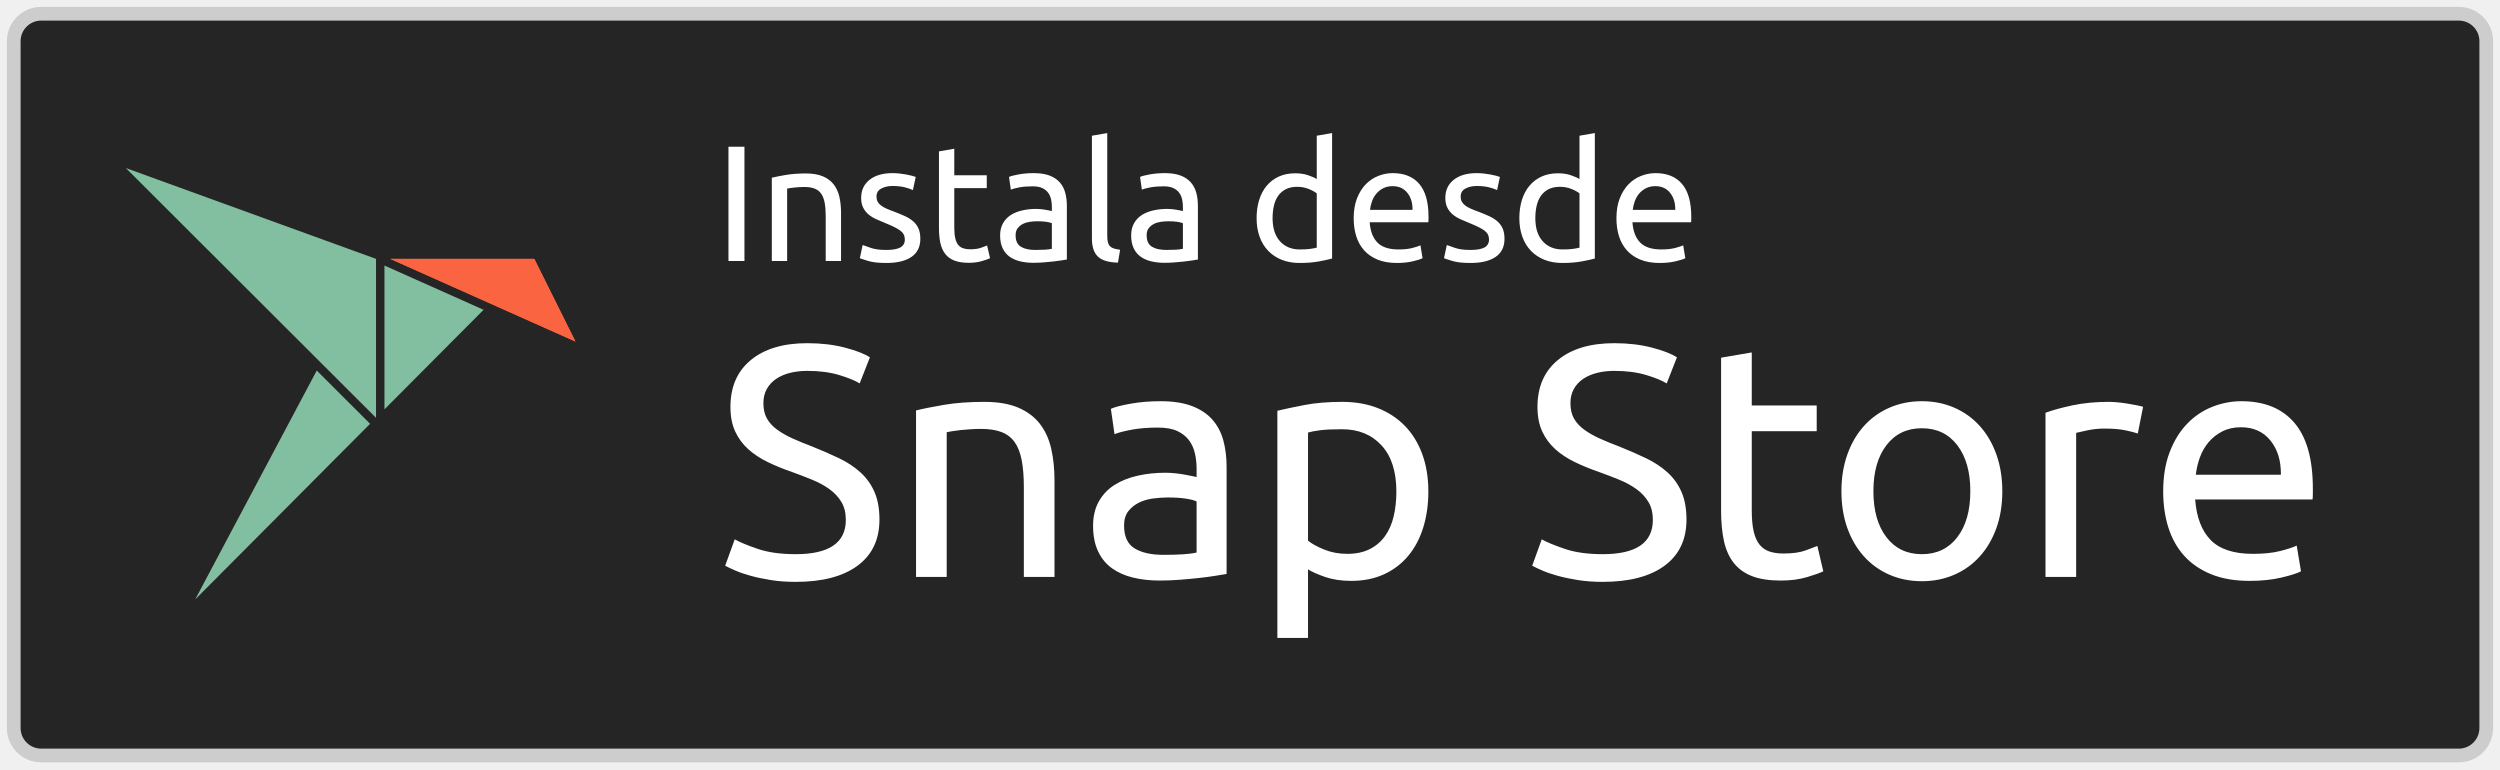
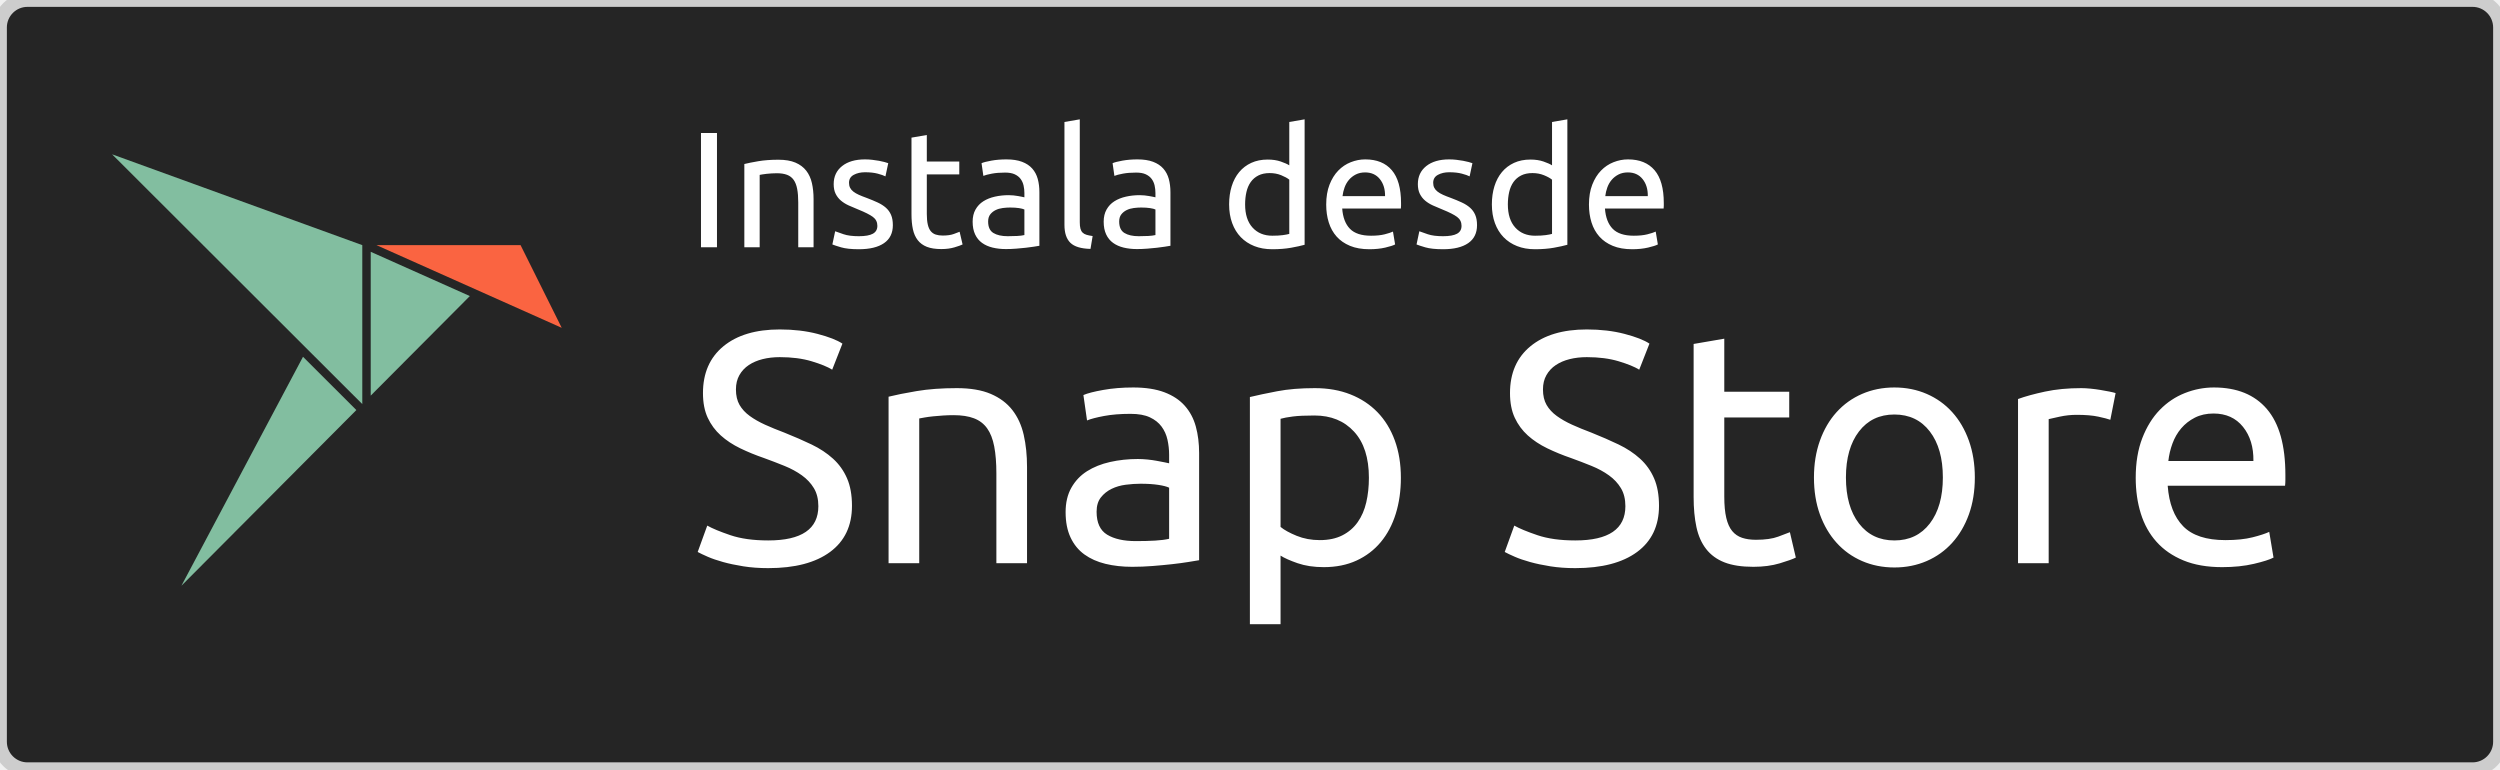
- <svg xmlns="http://www.w3.org/2000/svg" xmlns:xlink="http://www.w3.org/1999/xlink" width="182px" height="56px" viewBox="0 0 182 56" version="1.1">
-   <defs>
-     <polygon id="path-1" points="10.552 0.559 0.061 0.559 13.549 6.58" />
-   </defs>
-   <g id="Other-languages" stroke="none" stroke-width="1" fill="none" fill-rule="evenodd">
-     <g id="ES" transform="translate(-199, -43)">
-       <g id="[ES]-snap-store-black-uneditable" transform="translate(200, 44)">
-         <rect id="Rectangle-path" stroke="#CDCDCD" fill="#252525" x="0" y="0" width="180" height="54" rx="2" />
-         <g id="logo" transform="translate(8, 11)">
-           <g>
-             <polygon id="Fill-2265" fill="#82BEA0" fill-rule="nonzero" points="18.988 17.802 26.205 10.553 18.988 7.331" />
-             <polygon id="Fill-2266" fill="#82BEA0" fill-rule="nonzero" points="5.208 31.641 17.942 18.852 14.059 14.974" />
-             <polygon id="Fill-2267" fill="#82BEA0" fill-rule="nonzero" points="0.16 0.233 18.375 18.417 18.375 6.846" />
-             <g id="Fill-2268" transform="translate(19.34483, 6.285714)" fill="#FA6441" fill-rule="nonzero">
-               <polygon id="path-2" points="10.552 0.559 0.061 0.559 13.549 6.58" />
-             </g>
-             <g id="colour/snappy-accent-Clipped" transform="translate(19.34483, 6.285714)">
-               <mask id="mask-2" fill="white">
-                 <use xlink:href="#path-1" />
-               </mask>
-               <g id="path-2" />
-               <g id="colour/snappy-accent" mask="url(#mask-2)">
-                 <g transform="translate(-19.91379, -9.142857)" id="Rectangle-2">
-                   <g transform="translate(0.343092, 0.497771)">
-                     <rect id="Rectangle-path" fill="#FA6441" fill-rule="nonzero" x="0" y="0" width="101.276" height="34.857" />
-                   </g>
-                 </g>
-               </g>
-             </g>
-           </g>
-         </g>
-         <path d="M52.032,9.684 L53.196,9.684 L53.196,18 L52.032,18 L52.032,9.684 Z M55.188,11.94 C55.444,11.876 55.784,11.808 56.208,11.736 C56.632,11.664 57.12,11.628 57.672,11.628 C58.168,11.628 58.58,11.698 58.908,11.838 C59.236,11.978 59.498,12.174 59.694,12.426 C59.89,12.678 60.028,12.98 60.108,13.332 C60.188,13.684 60.228,14.072 60.228,14.496 L60.228,18 L59.112,18 L59.112,14.736 C59.112,14.352 59.086,14.024 59.034,13.752 C58.982,13.48 58.896,13.26 58.776,13.092 C58.656,12.924 58.496,12.802 58.296,12.726 C58.096,12.65 57.848,12.612 57.552,12.612 C57.432,12.612 57.308,12.616 57.18,12.624 C57.052,12.632 56.93,12.642 56.814,12.654 C56.698,12.666 56.594,12.68 56.502,12.696 C56.41,12.712 56.344,12.724 56.304,12.732 L56.304,18 L55.188,18 L55.188,11.94 Z M63.528,17.196 C63.984,17.196 64.322,17.136 64.542,17.016 C64.762,16.896 64.872,16.704 64.872,16.44 C64.872,16.168 64.764,15.952 64.548,15.792 C64.332,15.632 63.976,15.452 63.48,15.252 C63.24,15.156 63.01,15.058 62.79,14.958 C62.57,14.858 62.38,14.74 62.22,14.604 C62.06,14.468 61.932,14.304 61.836,14.112 C61.74,13.92 61.692,13.684 61.692,13.404 C61.692,12.852 61.896,12.414 62.304,12.09 C62.712,11.766 63.268,11.604 63.972,11.604 C64.148,11.604 64.324,11.614 64.5,11.634 C64.676,11.654 64.84,11.678 64.992,11.706 C65.144,11.734 65.278,11.764 65.394,11.796 C65.51,11.828 65.6,11.856 65.664,11.88 L65.46,12.84 C65.34,12.776 65.152,12.71 64.896,12.642 C64.64,12.574 64.332,12.54 63.972,12.54 C63.66,12.54 63.388,12.602 63.156,12.726 C62.924,12.85 62.808,13.044 62.808,13.308 C62.808,13.444 62.834,13.564 62.886,13.668 C62.938,13.772 63.018,13.866 63.126,13.95 C63.234,14.034 63.368,14.112 63.528,14.184 C63.688,14.256 63.88,14.332 64.104,14.412 C64.4,14.524 64.664,14.634 64.896,14.742 C65.128,14.85 65.326,14.976 65.49,15.12 C65.654,15.264 65.78,15.438 65.868,15.642 C65.956,15.846 66,16.096 66,16.392 C66,16.968 65.786,17.404 65.358,17.7 C64.93,17.996 64.32,18.144 63.528,18.144 C62.976,18.144 62.544,18.098 62.232,18.006 C61.92,17.914 61.708,17.844 61.596,17.796 L61.8,16.836 C61.928,16.884 62.132,16.956 62.412,17.052 C62.692,17.148 63.064,17.196 63.528,17.196 Z M68.472,11.76 L70.836,11.76 L70.836,12.696 L68.472,12.696 L68.472,15.576 C68.472,15.888 68.496,16.146 68.544,16.35 C68.592,16.554 68.664,16.714 68.76,16.83 C68.856,16.946 68.976,17.028 69.12,17.076 C69.264,17.124 69.432,17.148 69.624,17.148 C69.96,17.148 70.23,17.11 70.434,17.034 C70.638,16.958 70.78,16.904 70.86,16.872 L71.076,17.796 C70.964,17.852 70.768,17.922 70.488,18.006 C70.208,18.09 69.888,18.132 69.528,18.132 C69.104,18.132 68.754,18.078 68.478,17.97 C68.202,17.862 67.98,17.7 67.812,17.484 C67.644,17.268 67.526,17.002 67.458,16.686 C67.39,16.37 67.356,16.004 67.356,15.588 L67.356,10.02 L68.472,9.828 L68.472,11.76 Z M74.364,17.196 C74.628,17.196 74.862,17.19 75.066,17.178 C75.27,17.166 75.44,17.144 75.576,17.112 L75.576,15.252 C75.496,15.212 75.366,15.178 75.186,15.15 C75.006,15.122 74.788,15.108 74.532,15.108 C74.364,15.108 74.186,15.12 73.998,15.144 C73.81,15.168 73.638,15.218 73.482,15.294 C73.326,15.37 73.196,15.474 73.092,15.606 C72.988,15.738 72.936,15.912 72.936,16.128 C72.936,16.528 73.064,16.806 73.32,16.962 C73.576,17.118 73.924,17.196 74.364,17.196 Z M74.268,11.604 C74.716,11.604 75.094,11.662 75.402,11.778 C75.71,11.894 75.958,12.058 76.146,12.27 C76.334,12.482 76.468,12.734 76.548,13.026 C76.628,13.318 76.668,13.64 76.668,13.992 L76.668,17.892 C76.572,17.908 76.438,17.93 76.266,17.958 C76.094,17.986 75.9,18.012 75.684,18.036 C75.468,18.06 75.234,18.082 74.982,18.102 C74.73,18.122 74.48,18.132 74.232,18.132 C73.88,18.132 73.556,18.096 73.26,18.024 C72.964,17.952 72.708,17.838 72.492,17.682 C72.276,17.526 72.108,17.32 71.988,17.064 C71.868,16.808 71.808,16.5 71.808,16.14 C71.808,15.796 71.878,15.5 72.018,15.252 C72.158,15.004 72.348,14.804 72.588,14.652 C72.828,14.5 73.108,14.388 73.428,14.316 C73.748,14.244 74.084,14.208 74.436,14.208 C74.548,14.208 74.664,14.214 74.784,14.226 C74.904,14.238 75.018,14.254 75.126,14.274 C75.234,14.294 75.328,14.312 75.408,14.328 C75.488,14.344 75.544,14.356 75.576,14.364 L75.576,14.052 C75.576,13.868 75.556,13.686 75.516,13.506 C75.476,13.326 75.404,13.166 75.3,13.026 C75.196,12.886 75.054,12.774 74.874,12.69 C74.694,12.606 74.46,12.564 74.172,12.564 C73.804,12.564 73.482,12.59 73.206,12.642 C72.93,12.694 72.724,12.748 72.588,12.804 L72.456,11.88 C72.6,11.816 72.84,11.754 73.176,11.694 C73.512,11.634 73.876,11.604 74.268,11.604 Z M80.388,18.12 C79.7,18.104 79.212,17.956 78.924,17.676 C78.636,17.396 78.492,16.96 78.492,16.368 L78.492,8.88 L79.608,8.688 L79.608,16.188 C79.608,16.372 79.624,16.524 79.656,16.644 C79.688,16.764 79.74,16.86 79.812,16.932 C79.884,17.004 79.98,17.058 80.1,17.094 C80.22,17.13 80.368,17.16 80.544,17.184 L80.388,18.12 Z M83.904,17.196 C84.168,17.196 84.402,17.19 84.606,17.178 C84.81,17.166 84.98,17.144 85.116,17.112 L85.116,15.252 C85.036,15.212 84.906,15.178 84.726,15.15 C84.546,15.122 84.328,15.108 84.072,15.108 C83.904,15.108 83.726,15.12 83.538,15.144 C83.35,15.168 83.178,15.218 83.022,15.294 C82.866,15.37 82.736,15.474 82.632,15.606 C82.528,15.738 82.476,15.912 82.476,16.128 C82.476,16.528 82.604,16.806 82.86,16.962 C83.116,17.118 83.464,17.196 83.904,17.196 Z M83.808,11.604 C84.256,11.604 84.634,11.662 84.942,11.778 C85.25,11.894 85.498,12.058 85.686,12.27 C85.874,12.482 86.008,12.734 86.088,13.026 C86.168,13.318 86.208,13.64 86.208,13.992 L86.208,17.892 C86.112,17.908 85.978,17.93 85.806,17.958 C85.634,17.986 85.44,18.012 85.224,18.036 C85.008,18.06 84.774,18.082 84.522,18.102 C84.27,18.122 84.02,18.132 83.772,18.132 C83.42,18.132 83.096,18.096 82.8,18.024 C82.504,17.952 82.248,17.838 82.032,17.682 C81.816,17.526 81.648,17.32 81.528,17.064 C81.408,16.808 81.348,16.5 81.348,16.14 C81.348,15.796 81.418,15.5 81.558,15.252 C81.698,15.004 81.888,14.804 82.128,14.652 C82.368,14.5 82.648,14.388 82.968,14.316 C83.288,14.244 83.624,14.208 83.976,14.208 C84.088,14.208 84.204,14.214 84.324,14.226 C84.444,14.238 84.558,14.254 84.666,14.274 C84.774,14.294 84.868,14.312 84.948,14.328 C85.028,14.344 85.084,14.356 85.116,14.364 L85.116,14.052 C85.116,13.868 85.096,13.686 85.056,13.506 C85.016,13.326 84.944,13.166 84.84,13.026 C84.736,12.886 84.594,12.774 84.414,12.69 C84.234,12.606 84,12.564 83.712,12.564 C83.344,12.564 83.022,12.59 82.746,12.642 C82.47,12.694 82.264,12.748 82.128,12.804 L81.996,11.88 C82.14,11.816 82.38,11.754 82.716,11.694 C83.052,11.634 83.416,11.604 83.808,11.604 Z M94.86,13.08 C94.724,12.968 94.528,12.86 94.272,12.756 C94.016,12.652 93.736,12.6 93.432,12.6 C93.112,12.6 92.838,12.658 92.61,12.774 C92.382,12.89 92.196,13.05 92.052,13.254 C91.908,13.458 91.804,13.7 91.74,13.98 C91.676,14.26 91.644,14.56 91.644,14.88 C91.644,15.608 91.824,16.17 92.184,16.566 C92.544,16.962 93.024,17.16 93.624,17.16 C93.928,17.16 94.182,17.146 94.386,17.118 C94.59,17.09 94.748,17.06 94.86,17.028 L94.86,13.08 Z M94.86,8.88 L95.976,8.688 L95.976,17.82 C95.72,17.892 95.392,17.964 94.992,18.036 C94.592,18.108 94.132,18.144 93.612,18.144 C93.132,18.144 92.7,18.068 92.316,17.916 C91.932,17.764 91.604,17.548 91.332,17.268 C91.06,16.988 90.85,16.646 90.702,16.242 C90.554,15.838 90.48,15.384 90.48,14.88 C90.48,14.4 90.542,13.96 90.666,13.56 C90.79,13.16 90.972,12.816 91.212,12.528 C91.452,12.24 91.746,12.016 92.094,11.856 C92.442,11.696 92.84,11.616 93.288,11.616 C93.648,11.616 93.966,11.664 94.242,11.76 C94.518,11.856 94.724,11.948 94.86,12.036 L94.86,8.88 Z M97.548,14.892 C97.548,14.34 97.628,13.858 97.788,13.446 C97.948,13.034 98.16,12.692 98.424,12.42 C98.688,12.148 98.992,11.944 99.336,11.808 C99.68,11.672 100.032,11.604 100.392,11.604 C101.232,11.604 101.876,11.866 102.324,12.39 C102.772,12.914 102.996,13.712 102.996,14.784 L102.996,14.97 C102.996,15.046 102.992,15.116 102.984,15.18 L98.712,15.18 C98.76,15.828 98.948,16.32 99.276,16.656 C99.604,16.992 100.116,17.16 100.812,17.16 C101.204,17.16 101.534,17.126 101.802,17.058 C102.07,16.99 102.272,16.924 102.408,16.86 L102.564,17.796 C102.428,17.868 102.19,17.944 101.85,18.024 C101.51,18.104 101.124,18.144 100.692,18.144 C100.148,18.144 99.678,18.062 99.282,17.898 C98.886,17.734 98.56,17.508 98.304,17.22 C98.048,16.932 97.858,16.59 97.734,16.194 C97.61,15.798 97.548,15.364 97.548,14.892 Z M101.832,14.28 C101.84,13.776 101.714,13.362 101.454,13.038 C101.194,12.714 100.836,12.552 100.38,12.552 C100.124,12.552 99.898,12.602 99.702,12.702 C99.506,12.802 99.34,12.932 99.204,13.092 C99.068,13.252 98.962,13.436 98.886,13.644 C98.81,13.852 98.76,14.064 98.736,14.28 L101.832,14.28 Z M106.056,17.196 C106.512,17.196 106.85,17.136 107.07,17.016 C107.29,16.896 107.4,16.704 107.4,16.44 C107.4,16.168 107.292,15.952 107.076,15.792 C106.86,15.632 106.504,15.452 106.008,15.252 C105.768,15.156 105.538,15.058 105.318,14.958 C105.098,14.858 104.908,14.74 104.748,14.604 C104.588,14.468 104.46,14.304 104.364,14.112 C104.268,13.92 104.22,13.684 104.22,13.404 C104.22,12.852 104.424,12.414 104.832,12.09 C105.24,11.766 105.796,11.604 106.5,11.604 C106.676,11.604 106.852,11.614 107.028,11.634 C107.204,11.654 107.368,11.678 107.52,11.706 C107.672,11.734 107.806,11.764 107.922,11.796 C108.038,11.828 108.128,11.856 108.192,11.88 L107.988,12.84 C107.868,12.776 107.68,12.71 107.424,12.642 C107.168,12.574 106.86,12.54 106.5,12.54 C106.188,12.54 105.916,12.602 105.684,12.726 C105.452,12.85 105.336,13.044 105.336,13.308 C105.336,13.444 105.362,13.564 105.414,13.668 C105.466,13.772 105.546,13.866 105.654,13.95 C105.762,14.034 105.896,14.112 106.056,14.184 C106.216,14.256 106.408,14.332 106.632,14.412 C106.928,14.524 107.192,14.634 107.424,14.742 C107.656,14.85 107.854,14.976 108.018,15.12 C108.182,15.264 108.308,15.438 108.396,15.642 C108.484,15.846 108.528,16.096 108.528,16.392 C108.528,16.968 108.314,17.404 107.886,17.7 C107.458,17.996 106.848,18.144 106.056,18.144 C105.504,18.144 105.072,18.098 104.76,18.006 C104.448,17.914 104.236,17.844 104.124,17.796 L104.328,16.836 C104.456,16.884 104.66,16.956 104.94,17.052 C105.22,17.148 105.592,17.196 106.056,17.196 Z M113.988,13.08 C113.852,12.968 113.656,12.86 113.4,12.756 C113.144,12.652 112.864,12.6 112.56,12.6 C112.24,12.6 111.966,12.658 111.738,12.774 C111.51,12.89 111.324,13.05 111.18,13.254 C111.036,13.458 110.932,13.7 110.868,13.98 C110.804,14.26 110.772,14.56 110.772,14.88 C110.772,15.608 110.952,16.17 111.312,16.566 C111.672,16.962 112.152,17.16 112.752,17.16 C113.056,17.16 113.31,17.146 113.514,17.118 C113.718,17.09 113.876,17.06 113.988,17.028 L113.988,13.08 Z M113.988,8.88 L115.104,8.688 L115.104,17.82 C114.848,17.892 114.52,17.964 114.12,18.036 C113.72,18.108 113.26,18.144 112.74,18.144 C112.26,18.144 111.828,18.068 111.444,17.916 C111.06,17.764 110.732,17.548 110.46,17.268 C110.188,16.988 109.978,16.646 109.83,16.242 C109.682,15.838 109.608,15.384 109.608,14.88 C109.608,14.4 109.67,13.96 109.794,13.56 C109.918,13.16 110.1,12.816 110.34,12.528 C110.58,12.24 110.874,12.016 111.222,11.856 C111.57,11.696 111.968,11.616 112.416,11.616 C112.776,11.616 113.094,11.664 113.37,11.76 C113.646,11.856 113.852,11.948 113.988,12.036 L113.988,8.88 Z M116.676,14.892 C116.676,14.34 116.756,13.858 116.916,13.446 C117.076,13.034 117.288,12.692 117.552,12.42 C117.816,12.148 118.12,11.944 118.464,11.808 C118.808,11.672 119.16,11.604 119.52,11.604 C120.36,11.604 121.004,11.866 121.452,12.39 C121.9,12.914 122.124,13.712 122.124,14.784 L122.124,14.97 C122.124,15.046 122.12,15.116 122.112,15.18 L117.84,15.18 C117.888,15.828 118.076,16.32 118.404,16.656 C118.732,16.992 119.244,17.16 119.94,17.16 C120.332,17.16 120.662,17.126 120.93,17.058 C121.198,16.99 121.4,16.924 121.536,16.86 L121.692,17.796 C121.556,17.868 121.318,17.944 120.978,18.024 C120.638,18.104 120.252,18.144 119.82,18.144 C119.276,18.144 118.806,18.062 118.41,17.898 C118.014,17.734 117.688,17.508 117.432,17.22 C117.176,16.932 116.986,16.59 116.862,16.194 C116.738,15.798 116.676,15.364 116.676,14.892 Z M120.96,14.28 C120.968,13.776 120.842,13.362 120.582,13.038 C120.322,12.714 119.964,12.552 119.508,12.552 C119.252,12.552 119.026,12.602 118.83,12.702 C118.634,12.802 118.468,12.932 118.332,13.092 C118.196,13.252 118.09,13.436 118.014,13.644 C117.938,13.852 117.888,14.064 117.864,14.28 L120.96,14.28 Z" id="Instala-desde" fill="#FFFFFF" />
-         <path d="M56.928,39.344 C59.36,39.344 60.576,38.512 60.576,36.848 C60.576,36.336 60.468,35.9 60.252,35.54 C60.036,35.18 59.744,34.868 59.376,34.604 C59.008,34.34 58.588,34.112 58.116,33.92 C57.644,33.728 57.144,33.536 56.616,33.344 C56.008,33.136 55.432,32.9 54.888,32.636 C54.344,32.372 53.872,32.06 53.472,31.7 C53.072,31.34 52.756,30.912 52.524,30.416 C52.292,29.92 52.176,29.32 52.176,28.616 C52.176,27.16 52.672,26.024 53.664,25.208 C54.656,24.392 56.024,23.984 57.768,23.984 C58.776,23.984 59.692,24.092 60.516,24.308 C61.34,24.524 61.944,24.76 62.328,25.016 L61.584,26.912 C61.248,26.704 60.748,26.5 60.084,26.3 C59.42,26.1 58.648,26 57.768,26 C57.32,26 56.904,26.048 56.52,26.144 C56.136,26.24 55.8,26.384 55.512,26.576 C55.224,26.768 54.996,27.012 54.828,27.308 C54.66,27.604 54.576,27.952 54.576,28.352 C54.576,28.8 54.664,29.176 54.84,29.48 C55.016,29.784 55.264,30.052 55.584,30.284 C55.904,30.516 56.276,30.728 56.7,30.92 C57.124,31.112 57.592,31.304 58.104,31.496 C58.824,31.784 59.484,32.072 60.084,32.36 C60.684,32.648 61.204,32.992 61.644,33.392 C62.084,33.792 62.424,34.268 62.664,34.82 C62.904,35.372 63.024,36.04 63.024,36.824 C63.024,38.28 62.492,39.4 61.428,40.184 C60.364,40.968 58.864,41.36 56.928,41.36 C56.272,41.36 55.668,41.316 55.116,41.228 C54.564,41.14 54.072,41.036 53.64,40.916 C53.208,40.796 52.836,40.668 52.524,40.532 C52.212,40.396 51.968,40.28 51.792,40.184 L52.488,38.264 C52.856,38.472 53.416,38.704 54.168,38.96 C54.92,39.216 55.84,39.344 56.928,39.344 Z M65.688,28.88 C66.2,28.752 66.88,28.616 67.728,28.472 C68.576,28.328 69.552,28.256 70.656,28.256 C71.648,28.256 72.472,28.396 73.128,28.676 C73.784,28.956 74.308,29.348 74.7,29.852 C75.092,30.356 75.368,30.96 75.528,31.664 C75.688,32.368 75.768,33.144 75.768,33.992 L75.768,41 L73.536,41 L73.536,34.472 C73.536,33.704 73.484,33.048 73.38,32.504 C73.276,31.96 73.104,31.52 72.864,31.184 C72.624,30.848 72.304,30.604 71.904,30.452 C71.504,30.3 71.008,30.224 70.416,30.224 C70.176,30.224 69.928,30.232 69.672,30.248 C69.416,30.264 69.172,30.284 68.94,30.308 C68.708,30.332 68.5,30.36 68.316,30.392 C68.132,30.424 68,30.448 67.92,30.464 L67.92,41 L65.688,41 L65.688,28.88 Z M83.688,39.392 C84.216,39.392 84.684,39.38 85.092,39.356 C85.5,39.332 85.84,39.288 86.112,39.224 L86.112,35.504 C85.952,35.424 85.692,35.356 85.332,35.3 C84.972,35.244 84.536,35.216 84.024,35.216 C83.688,35.216 83.332,35.24 82.956,35.288 C82.58,35.336 82.236,35.436 81.924,35.588 C81.612,35.74 81.352,35.948 81.144,36.212 C80.936,36.476 80.832,36.824 80.832,37.256 C80.832,38.056 81.088,38.612 81.6,38.924 C82.112,39.236 82.808,39.392 83.688,39.392 Z M83.496,28.208 C84.392,28.208 85.148,28.324 85.764,28.556 C86.38,28.788 86.876,29.116 87.252,29.54 C87.628,29.964 87.896,30.468 88.056,31.052 C88.216,31.636 88.296,32.28 88.296,32.984 L88.296,40.784 C88.104,40.816 87.836,40.86 87.492,40.916 C87.148,40.972 86.76,41.024 86.328,41.072 C85.896,41.12 85.428,41.164 84.924,41.204 C84.42,41.244 83.92,41.264 83.424,41.264 C82.72,41.264 82.072,41.192 81.48,41.048 C80.888,40.904 80.376,40.676 79.944,40.364 C79.512,40.052 79.176,39.64 78.936,39.128 C78.696,38.616 78.576,38 78.576,37.28 C78.576,36.592 78.716,36 78.996,35.504 C79.276,35.008 79.656,34.608 80.136,34.304 C80.616,34 81.176,33.776 81.816,33.632 C82.456,33.488 83.128,33.416 83.832,33.416 C84.056,33.416 84.288,33.428 84.528,33.452 C84.768,33.476 84.996,33.508 85.212,33.548 C85.428,33.588 85.616,33.624 85.776,33.656 C85.936,33.688 86.048,33.712 86.112,33.728 L86.112,33.104 C86.112,32.736 86.072,32.372 85.992,32.012 C85.912,31.652 85.768,31.332 85.56,31.052 C85.352,30.772 85.068,30.548 84.708,30.38 C84.348,30.212 83.88,30.128 83.304,30.128 C82.568,30.128 81.924,30.18 81.372,30.284 C80.82,30.388 80.408,30.496 80.136,30.608 L79.872,28.76 C80.16,28.632 80.64,28.508 81.312,28.388 C81.984,28.268 82.712,28.208 83.496,28.208 Z M100.656,34.784 C100.656,33.328 100.296,32.208 99.576,31.424 C98.856,30.64 97.896,30.248 96.696,30.248 C96.024,30.248 95.5,30.272 95.124,30.32 C94.748,30.368 94.448,30.424 94.224,30.488 L94.224,38.36 C94.496,38.584 94.888,38.8 95.4,39.008 C95.912,39.216 96.472,39.32 97.08,39.32 C97.72,39.32 98.268,39.204 98.724,38.972 C99.18,38.74 99.552,38.42 99.84,38.012 C100.128,37.604 100.336,37.124 100.464,36.572 C100.592,36.02 100.656,35.424 100.656,34.784 Z M102.984,34.784 C102.984,35.728 102.86,36.6 102.612,37.4 C102.364,38.2 102,38.888 101.52,39.464 C101.04,40.04 100.452,40.488 99.756,40.808 C99.06,41.128 98.264,41.288 97.368,41.288 C96.648,41.288 96.012,41.192 95.46,41 C94.908,40.808 94.496,40.624 94.224,40.448 L94.224,45.44 L91.992,45.44 L91.992,28.904 C92.52,28.776 93.18,28.636 93.972,28.484 C94.764,28.332 95.68,28.256 96.72,28.256 C97.68,28.256 98.544,28.408 99.312,28.712 C100.08,29.016 100.736,29.448 101.28,30.008 C101.824,30.568 102.244,31.252 102.54,32.06 C102.836,32.868 102.984,33.776 102.984,34.784 Z M115.68,39.344 C118.112,39.344 119.328,38.512 119.328,36.848 C119.328,36.336 119.22,35.9 119.004,35.54 C118.788,35.18 118.496,34.868 118.128,34.604 C117.76,34.34 117.34,34.112 116.868,33.92 C116.396,33.728 115.896,33.536 115.368,33.344 C114.76,33.136 114.184,32.9 113.64,32.636 C113.096,32.372 112.624,32.06 112.224,31.7 C111.824,31.34 111.508,30.912 111.276,30.416 C111.044,29.92 110.928,29.32 110.928,28.616 C110.928,27.16 111.424,26.024 112.416,25.208 C113.408,24.392 114.776,23.984 116.52,23.984 C117.528,23.984 118.444,24.092 119.268,24.308 C120.092,24.524 120.696,24.76 121.08,25.016 L120.336,26.912 C120,26.704 119.5,26.5 118.836,26.3 C118.172,26.1 117.4,26 116.52,26 C116.072,26 115.656,26.048 115.272,26.144 C114.888,26.24 114.552,26.384 114.264,26.576 C113.976,26.768 113.748,27.012 113.58,27.308 C113.412,27.604 113.328,27.952 113.328,28.352 C113.328,28.8 113.416,29.176 113.592,29.48 C113.768,29.784 114.016,30.052 114.336,30.284 C114.656,30.516 115.028,30.728 115.452,30.92 C115.876,31.112 116.344,31.304 116.856,31.496 C117.576,31.784 118.236,32.072 118.836,32.36 C119.436,32.648 119.956,32.992 120.396,33.392 C120.836,33.792 121.176,34.268 121.416,34.82 C121.656,35.372 121.776,36.04 121.776,36.824 C121.776,38.28 121.244,39.4 120.18,40.184 C119.116,40.968 117.616,41.36 115.68,41.36 C115.024,41.36 114.42,41.316 113.868,41.228 C113.316,41.14 112.824,41.036 112.392,40.916 C111.96,40.796 111.588,40.668 111.276,40.532 C110.964,40.396 110.72,40.28 110.544,40.184 L111.24,38.264 C111.608,38.472 112.168,38.704 112.92,38.96 C113.672,39.216 114.592,39.344 115.68,39.344 Z M126.528,28.52 L131.256,28.52 L131.256,30.392 L126.528,30.392 L126.528,36.152 C126.528,36.776 126.576,37.292 126.672,37.7 C126.768,38.108 126.912,38.428 127.104,38.66 C127.296,38.892 127.536,39.056 127.824,39.152 C128.112,39.248 128.448,39.296 128.832,39.296 C129.504,39.296 130.044,39.22 130.452,39.068 C130.86,38.916 131.144,38.808 131.304,38.744 L131.736,40.592 C131.512,40.704 131.12,40.844 130.56,41.012 C130,41.18 129.36,41.264 128.64,41.264 C127.792,41.264 127.092,41.156 126.54,40.94 C125.988,40.724 125.544,40.4 125.208,39.968 C124.872,39.536 124.636,39.004 124.5,38.372 C124.364,37.74 124.296,37.008 124.296,36.176 L124.296,25.04 L126.528,24.656 L126.528,28.52 Z M144.768,34.76 C144.768,35.752 144.624,36.648 144.336,37.448 C144.048,38.248 143.644,38.936 143.124,39.512 C142.604,40.088 141.984,40.532 141.264,40.844 C140.544,41.156 139.76,41.312 138.912,41.312 C138.064,41.312 137.28,41.156 136.56,40.844 C135.84,40.532 135.22,40.088 134.7,39.512 C134.18,38.936 133.776,38.248 133.488,37.448 C133.2,36.648 133.056,35.752 133.056,34.76 C133.056,33.784 133.2,32.892 133.488,32.084 C133.776,31.276 134.18,30.584 134.7,30.008 C135.22,29.432 135.84,28.988 136.56,28.676 C137.28,28.364 138.064,28.208 138.912,28.208 C139.76,28.208 140.544,28.364 141.264,28.676 C141.984,28.988 142.604,29.432 143.124,30.008 C143.644,30.584 144.048,31.276 144.336,32.084 C144.624,32.892 144.768,33.784 144.768,34.76 Z M142.44,34.76 C142.44,33.352 142.124,32.236 141.492,31.412 C140.86,30.588 140,30.176 138.912,30.176 C137.824,30.176 136.964,30.588 136.332,31.412 C135.7,32.236 135.384,33.352 135.384,34.76 C135.384,36.168 135.7,37.284 136.332,38.108 C136.964,38.932 137.824,39.344 138.912,39.344 C140,39.344 140.86,38.932 141.492,38.108 C142.124,37.284 142.44,36.168 142.44,34.76 Z M152.52,28.256 C152.712,28.256 152.932,28.268 153.18,28.292 C153.428,28.316 153.672,28.348 153.912,28.388 C154.152,28.428 154.372,28.468 154.572,28.508 C154.772,28.548 154.92,28.584 155.016,28.616 L154.632,30.56 C154.456,30.496 154.164,30.42 153.756,30.332 C153.348,30.244 152.824,30.2 152.184,30.2 C151.768,30.2 151.356,30.244 150.948,30.332 C150.54,30.42 150.272,30.48 150.144,30.512 L150.144,41 L147.912,41 L147.912,29.048 C148.44,28.856 149.096,28.676 149.88,28.508 C150.664,28.34 151.544,28.256 152.52,28.256 Z M156.48,34.784 C156.48,33.68 156.64,32.716 156.96,31.892 C157.28,31.068 157.704,30.384 158.232,29.84 C158.76,29.296 159.368,28.888 160.056,28.616 C160.744,28.344 161.448,28.208 162.168,28.208 C163.848,28.208 165.136,28.732 166.032,29.78 C166.928,30.828 167.376,32.424 167.376,34.568 L167.376,34.94 C167.376,35.092 167.368,35.232 167.352,35.36 L158.808,35.36 C158.904,36.656 159.28,37.64 159.936,38.312 C160.592,38.984 161.616,39.32 163.008,39.32 C163.792,39.32 164.452,39.252 164.988,39.116 C165.524,38.98 165.928,38.848 166.2,38.72 L166.512,40.592 C166.24,40.736 165.764,40.888 165.084,41.048 C164.404,41.208 163.632,41.288 162.768,41.288 C161.68,41.288 160.74,41.124 159.948,40.796 C159.156,40.468 158.504,40.016 157.992,39.44 C157.48,38.864 157.1,38.18 156.852,37.388 C156.604,36.596 156.48,35.728 156.48,34.784 Z M165.048,33.56 C165.064,32.552 164.812,31.724 164.292,31.076 C163.772,30.428 163.056,30.104 162.144,30.104 C161.632,30.104 161.18,30.204 160.788,30.404 C160.396,30.604 160.064,30.864 159.792,31.184 C159.52,31.504 159.308,31.872 159.156,32.288 C159.004,32.704 158.904,33.128 158.856,33.56 L165.048,33.56 Z" id="Snap-Store" fill="#FFFFFF" />
-       </g>
+ <svg xmlns="http://www.w3.org/2000/svg" width="182px" height="56px" viewBox="0 0 182 56" version="1.1">
+   <g id="[ES]-snap-store-black-uneditable" stroke="none" stroke-width="1" fill="none" fill-rule="evenodd">
+     <rect id="Rectangle-path" stroke="#CDCDCD" fill="#252525" x="0" y="0" width="182" height="56" rx="2" />
+     <g id="logo" transform="translate(8, 11)" fill-rule="nonzero">
+       <path d="M18.988,17.802 L18.988,7.331 L26.205,10.553 L18.988,17.802 Z M5.208,31.641 L14.059,14.974 L17.942,18.852 L5.208,31.641 Z M0.16,0.233 L18.375,6.846 L18.375,18.417 L0.16,0.233 Z" id="body" fill="#82BEA0" />
+       <polygon id="head" fill="#FA6441" points="29.897 6.845 19.406 6.845 32.894 12.866" />
    </g>
+     <path d="M51.032,9.684 L52.196,9.684 L52.196,18 L51.032,18 L51.032,9.684 Z M54.188,11.94 C54.444,11.876 54.784,11.808 55.208,11.736 C55.632,11.664 56.12,11.628 56.672,11.628 C57.168,11.628 57.58,11.698 57.908,11.838 C58.236,11.978 58.498,12.174 58.694,12.426 C58.89,12.678 59.028,12.98 59.108,13.332 C59.188,13.684 59.228,14.072 59.228,14.496 L59.228,18 L58.112,18 L58.112,14.736 C58.112,14.352 58.086,14.024 58.034,13.752 C57.982,13.48 57.896,13.26 57.776,13.092 C57.656,12.924 57.496,12.802 57.296,12.726 C57.096,12.65 56.848,12.612 56.552,12.612 C56.432,12.612 56.308,12.616 56.18,12.624 C56.052,12.632 55.93,12.642 55.814,12.654 C55.698,12.666 55.594,12.68 55.502,12.696 C55.41,12.712 55.344,12.724 55.304,12.732 L55.304,18 L54.188,18 L54.188,11.94 Z M62.528,17.196 C62.984,17.196 63.322,17.136 63.542,17.016 C63.762,16.896 63.872,16.704 63.872,16.44 C63.872,16.168 63.764,15.952 63.548,15.792 C63.332,15.632 62.976,15.452 62.48,15.252 C62.24,15.156 62.01,15.058 61.79,14.958 C61.57,14.858 61.38,14.74 61.22,14.604 C61.06,14.468 60.932,14.304 60.836,14.112 C60.74,13.92 60.692,13.684 60.692,13.404 C60.692,12.852 60.896,12.414 61.304,12.09 C61.712,11.766 62.268,11.604 62.972,11.604 C63.148,11.604 63.324,11.614 63.5,11.634 C63.676,11.654 63.84,11.678 63.992,11.706 C64.144,11.734 64.278,11.764 64.394,11.796 C64.51,11.828 64.6,11.856 64.664,11.88 L64.46,12.84 C64.34,12.776 64.152,12.71 63.896,12.642 C63.64,12.574 63.332,12.54 62.972,12.54 C62.66,12.54 62.388,12.602 62.156,12.726 C61.924,12.85 61.808,13.044 61.808,13.308 C61.808,13.444 61.834,13.564 61.886,13.668 C61.938,13.772 62.018,13.866 62.126,13.95 C62.234,14.034 62.368,14.112 62.528,14.184 C62.688,14.256 62.88,14.332 63.104,14.412 C63.4,14.524 63.664,14.634 63.896,14.742 C64.128,14.85 64.326,14.976 64.49,15.12 C64.654,15.264 64.78,15.438 64.868,15.642 C64.956,15.846 65,16.096 65,16.392 C65,16.968 64.786,17.404 64.358,17.7 C63.93,17.996 63.32,18.144 62.528,18.144 C61.976,18.144 61.544,18.098 61.232,18.006 C60.92,17.914 60.708,17.844 60.596,17.796 L60.8,16.836 C60.928,16.884 61.132,16.956 61.412,17.052 C61.692,17.148 62.064,17.196 62.528,17.196 Z M67.472,11.76 L69.836,11.76 L69.836,12.696 L67.472,12.696 L67.472,15.576 C67.472,15.888 67.496,16.146 67.544,16.35 C67.592,16.554 67.664,16.714 67.76,16.83 C67.856,16.946 67.976,17.028 68.12,17.076 C68.264,17.124 68.432,17.148 68.624,17.148 C68.96,17.148 69.23,17.11 69.434,17.034 C69.638,16.958 69.78,16.904 69.86,16.872 L70.076,17.796 C69.964,17.852 69.768,17.922 69.488,18.006 C69.208,18.09 68.888,18.132 68.528,18.132 C68.104,18.132 67.754,18.078 67.478,17.97 C67.202,17.862 66.98,17.7 66.812,17.484 C66.644,17.268 66.526,17.002 66.458,16.686 C66.39,16.37 66.356,16.004 66.356,15.588 L66.356,10.02 L67.472,9.828 L67.472,11.76 Z M73.364,17.196 C73.628,17.196 73.862,17.19 74.066,17.178 C74.27,17.166 74.44,17.144 74.576,17.112 L74.576,15.252 C74.496,15.212 74.366,15.178 74.186,15.15 C74.006,15.122 73.788,15.108 73.532,15.108 C73.364,15.108 73.186,15.12 72.998,15.144 C72.81,15.168 72.638,15.218 72.482,15.294 C72.326,15.37 72.196,15.474 72.092,15.606 C71.988,15.738 71.936,15.912 71.936,16.128 C71.936,16.528 72.064,16.806 72.32,16.962 C72.576,17.118 72.924,17.196 73.364,17.196 Z M73.268,11.604 C73.716,11.604 74.094,11.662 74.402,11.778 C74.71,11.894 74.958,12.058 75.146,12.27 C75.334,12.482 75.468,12.734 75.548,13.026 C75.628,13.318 75.668,13.64 75.668,13.992 L75.668,17.892 C75.572,17.908 75.438,17.93 75.266,17.958 C75.094,17.986 74.9,18.012 74.684,18.036 C74.468,18.06 74.234,18.082 73.982,18.102 C73.73,18.122 73.48,18.132 73.232,18.132 C72.88,18.132 72.556,18.096 72.26,18.024 C71.964,17.952 71.708,17.838 71.492,17.682 C71.276,17.526 71.108,17.32 70.988,17.064 C70.868,16.808 70.808,16.5 70.808,16.14 C70.808,15.796 70.878,15.5 71.018,15.252 C71.158,15.004 71.348,14.804 71.588,14.652 C71.828,14.5 72.108,14.388 72.428,14.316 C72.748,14.244 73.084,14.208 73.436,14.208 C73.548,14.208 73.664,14.214 73.784,14.226 C73.904,14.238 74.018,14.254 74.126,14.274 C74.234,14.294 74.328,14.312 74.408,14.328 C74.488,14.344 74.544,14.356 74.576,14.364 L74.576,14.052 C74.576,13.868 74.556,13.686 74.516,13.506 C74.476,13.326 74.404,13.166 74.3,13.026 C74.196,12.886 74.054,12.774 73.874,12.69 C73.694,12.606 73.46,12.564 73.172,12.564 C72.804,12.564 72.482,12.59 72.206,12.642 C71.93,12.694 71.724,12.748 71.588,12.804 L71.456,11.88 C71.6,11.816 71.84,11.754 72.176,11.694 C72.512,11.634 72.876,11.604 73.268,11.604 Z M79.388,18.12 C78.7,18.104 78.212,17.956 77.924,17.676 C77.636,17.396 77.492,16.96 77.492,16.368 L77.492,8.88 L78.608,8.688 L78.608,16.188 C78.608,16.372 78.624,16.524 78.656,16.644 C78.688,16.764 78.74,16.86 78.812,16.932 C78.884,17.004 78.98,17.058 79.1,17.094 C79.22,17.13 79.368,17.16 79.544,17.184 L79.388,18.12 Z M82.904,17.196 C83.168,17.196 83.402,17.19 83.606,17.178 C83.81,17.166 83.98,17.144 84.116,17.112 L84.116,15.252 C84.036,15.212 83.906,15.178 83.726,15.15 C83.546,15.122 83.328,15.108 83.072,15.108 C82.904,15.108 82.726,15.12 82.538,15.144 C82.35,15.168 82.178,15.218 82.022,15.294 C81.866,15.37 81.736,15.474 81.632,15.606 C81.528,15.738 81.476,15.912 81.476,16.128 C81.476,16.528 81.604,16.806 81.86,16.962 C82.116,17.118 82.464,17.196 82.904,17.196 Z M82.808,11.604 C83.256,11.604 83.634,11.662 83.942,11.778 C84.25,11.894 84.498,12.058 84.686,12.27 C84.874,12.482 85.008,12.734 85.088,13.026 C85.168,13.318 85.208,13.64 85.208,13.992 L85.208,17.892 C85.112,17.908 84.978,17.93 84.806,17.958 C84.634,17.986 84.44,18.012 84.224,18.036 C84.008,18.06 83.774,18.082 83.522,18.102 C83.27,18.122 83.02,18.132 82.772,18.132 C82.42,18.132 82.096,18.096 81.8,18.024 C81.504,17.952 81.248,17.838 81.032,17.682 C80.816,17.526 80.648,17.32 80.528,17.064 C80.408,16.808 80.348,16.5 80.348,16.14 C80.348,15.796 80.418,15.5 80.558,15.252 C80.698,15.004 80.888,14.804 81.128,14.652 C81.368,14.5 81.648,14.388 81.968,14.316 C82.288,14.244 82.624,14.208 82.976,14.208 C83.088,14.208 83.204,14.214 83.324,14.226 C83.444,14.238 83.558,14.254 83.666,14.274 C83.774,14.294 83.868,14.312 83.948,14.328 C84.028,14.344 84.084,14.356 84.116,14.364 L84.116,14.052 C84.116,13.868 84.096,13.686 84.056,13.506 C84.016,13.326 83.944,13.166 83.84,13.026 C83.736,12.886 83.594,12.774 83.414,12.69 C83.234,12.606 83,12.564 82.712,12.564 C82.344,12.564 82.022,12.59 81.746,12.642 C81.47,12.694 81.264,12.748 81.128,12.804 L80.996,11.88 C81.14,11.816 81.38,11.754 81.716,11.694 C82.052,11.634 82.416,11.604 82.808,11.604 Z M93.86,13.08 C93.724,12.968 93.528,12.86 93.272,12.756 C93.016,12.652 92.736,12.6 92.432,12.6 C92.112,12.6 91.838,12.658 91.61,12.774 C91.382,12.89 91.196,13.05 91.052,13.254 C90.908,13.458 90.804,13.7 90.74,13.98 C90.676,14.26 90.644,14.56 90.644,14.88 C90.644,15.608 90.824,16.17 91.184,16.566 C91.544,16.962 92.024,17.16 92.624,17.16 C92.928,17.16 93.182,17.146 93.386,17.118 C93.59,17.09 93.748,17.06 93.86,17.028 L93.86,13.08 Z M93.86,8.88 L94.976,8.688 L94.976,17.82 C94.72,17.892 94.392,17.964 93.992,18.036 C93.592,18.108 93.132,18.144 92.612,18.144 C92.132,18.144 91.7,18.068 91.316,17.916 C90.932,17.764 90.604,17.548 90.332,17.268 C90.06,16.988 89.85,16.646 89.702,16.242 C89.554,15.838 89.48,15.384 89.48,14.88 C89.48,14.4 89.542,13.96 89.666,13.56 C89.79,13.16 89.972,12.816 90.212,12.528 C90.452,12.24 90.746,12.016 91.094,11.856 C91.442,11.696 91.84,11.616 92.288,11.616 C92.648,11.616 92.966,11.664 93.242,11.76 C93.518,11.856 93.724,11.948 93.86,12.036 L93.86,8.88 Z M96.548,14.892 C96.548,14.34 96.628,13.858 96.788,13.446 C96.948,13.034 97.16,12.692 97.424,12.42 C97.688,12.148 97.992,11.944 98.336,11.808 C98.68,11.672 99.032,11.604 99.392,11.604 C100.232,11.604 100.876,11.866 101.324,12.39 C101.772,12.914 101.996,13.712 101.996,14.784 L101.996,14.97 C101.996,15.046 101.992,15.116 101.984,15.18 L97.712,15.18 C97.76,15.828 97.948,16.32 98.276,16.656 C98.604,16.992 99.116,17.16 99.812,17.16 C100.204,17.16 100.534,17.126 100.802,17.058 C101.07,16.99 101.272,16.924 101.408,16.86 L101.564,17.796 C101.428,17.868 101.19,17.944 100.85,18.024 C100.51,18.104 100.124,18.144 99.692,18.144 C99.148,18.144 98.678,18.062 98.282,17.898 C97.886,17.734 97.56,17.508 97.304,17.22 C97.048,16.932 96.858,16.59 96.734,16.194 C96.61,15.798 96.548,15.364 96.548,14.892 Z M100.832,14.28 C100.84,13.776 100.714,13.362 100.454,13.038 C100.194,12.714 99.836,12.552 99.38,12.552 C99.124,12.552 98.898,12.602 98.702,12.702 C98.506,12.802 98.34,12.932 98.204,13.092 C98.068,13.252 97.962,13.436 97.886,13.644 C97.81,13.852 97.76,14.064 97.736,14.28 L100.832,14.28 Z M105.056,17.196 C105.512,17.196 105.85,17.136 106.07,17.016 C106.29,16.896 106.4,16.704 106.4,16.44 C106.4,16.168 106.292,15.952 106.076,15.792 C105.86,15.632 105.504,15.452 105.008,15.252 C104.768,15.156 104.538,15.058 104.318,14.958 C104.098,14.858 103.908,14.74 103.748,14.604 C103.588,14.468 103.46,14.304 103.364,14.112 C103.268,13.92 103.22,13.684 103.22,13.404 C103.22,12.852 103.424,12.414 103.832,12.09 C104.24,11.766 104.796,11.604 105.5,11.604 C105.676,11.604 105.852,11.614 106.028,11.634 C106.204,11.654 106.368,11.678 106.52,11.706 C106.672,11.734 106.806,11.764 106.922,11.796 C107.038,11.828 107.128,11.856 107.192,11.88 L106.988,12.84 C106.868,12.776 106.68,12.71 106.424,12.642 C106.168,12.574 105.86,12.54 105.5,12.54 C105.188,12.54 104.916,12.602 104.684,12.726 C104.452,12.85 104.336,13.044 104.336,13.308 C104.336,13.444 104.362,13.564 104.414,13.668 C104.466,13.772 104.546,13.866 104.654,13.95 C104.762,14.034 104.896,14.112 105.056,14.184 C105.216,14.256 105.408,14.332 105.632,14.412 C105.928,14.524 106.192,14.634 106.424,14.742 C106.656,14.85 106.854,14.976 107.018,15.12 C107.182,15.264 107.308,15.438 107.396,15.642 C107.484,15.846 107.528,16.096 107.528,16.392 C107.528,16.968 107.314,17.404 106.886,17.7 C106.458,17.996 105.848,18.144 105.056,18.144 C104.504,18.144 104.072,18.098 103.76,18.006 C103.448,17.914 103.236,17.844 103.124,17.796 L103.328,16.836 C103.456,16.884 103.66,16.956 103.94,17.052 C104.22,17.148 104.592,17.196 105.056,17.196 Z M112.988,13.08 C112.852,12.968 112.656,12.86 112.4,12.756 C112.144,12.652 111.864,12.6 111.56,12.6 C111.24,12.6 110.966,12.658 110.738,12.774 C110.51,12.89 110.324,13.05 110.18,13.254 C110.036,13.458 109.932,13.7 109.868,13.98 C109.804,14.26 109.772,14.56 109.772,14.88 C109.772,15.608 109.952,16.17 110.312,16.566 C110.672,16.962 111.152,17.16 111.752,17.16 C112.056,17.16 112.31,17.146 112.514,17.118 C112.718,17.09 112.876,17.06 112.988,17.028 L112.988,13.08 Z M112.988,8.88 L114.104,8.688 L114.104,17.82 C113.848,17.892 113.52,17.964 113.12,18.036 C112.72,18.108 112.26,18.144 111.74,18.144 C111.26,18.144 110.828,18.068 110.444,17.916 C110.06,17.764 109.732,17.548 109.46,17.268 C109.188,16.988 108.978,16.646 108.83,16.242 C108.682,15.838 108.608,15.384 108.608,14.88 C108.608,14.4 108.67,13.96 108.794,13.56 C108.918,13.16 109.1,12.816 109.34,12.528 C109.58,12.24 109.874,12.016 110.222,11.856 C110.57,11.696 110.968,11.616 111.416,11.616 C111.776,11.616 112.094,11.664 112.37,11.76 C112.646,11.856 112.852,11.948 112.988,12.036 L112.988,8.88 Z M115.676,14.892 C115.676,14.34 115.756,13.858 115.916,13.446 C116.076,13.034 116.288,12.692 116.552,12.42 C116.816,12.148 117.12,11.944 117.464,11.808 C117.808,11.672 118.16,11.604 118.52,11.604 C119.36,11.604 120.004,11.866 120.452,12.39 C120.9,12.914 121.124,13.712 121.124,14.784 L121.124,14.97 C121.124,15.046 121.12,15.116 121.112,15.18 L116.84,15.18 C116.888,15.828 117.076,16.32 117.404,16.656 C117.732,16.992 118.244,17.16 118.94,17.16 C119.332,17.16 119.662,17.126 119.93,17.058 C120.198,16.99 120.4,16.924 120.536,16.86 L120.692,17.796 C120.556,17.868 120.318,17.944 119.978,18.024 C119.638,18.104 119.252,18.144 118.82,18.144 C118.276,18.144 117.806,18.062 117.41,17.898 C117.014,17.734 116.688,17.508 116.432,17.22 C116.176,16.932 115.986,16.59 115.862,16.194 C115.738,15.798 115.676,15.364 115.676,14.892 Z M119.96,14.28 C119.968,13.776 119.842,13.362 119.582,13.038 C119.322,12.714 118.964,12.552 118.508,12.552 C118.252,12.552 118.026,12.602 117.83,12.702 C117.634,12.802 117.468,12.932 117.332,13.092 C117.196,13.252 117.09,13.436 117.014,13.644 C116.938,13.852 116.888,14.064 116.864,14.28 L119.96,14.28 Z" id="Get-it-from-the" fill="#FFFFFF" />
+     <path d="M55.928,39.344 C58.36,39.344 59.576,38.512 59.576,36.848 C59.576,36.336 59.468,35.9 59.252,35.54 C59.036,35.18 58.744,34.868 58.376,34.604 C58.008,34.34 57.588,34.112 57.116,33.92 C56.644,33.728 56.144,33.536 55.616,33.344 C55.008,33.136 54.432,32.9 53.888,32.636 C53.344,32.372 52.872,32.06 52.472,31.7 C52.072,31.34 51.756,30.912 51.524,30.416 C51.292,29.92 51.176,29.32 51.176,28.616 C51.176,27.16 51.672,26.024 52.664,25.208 C53.656,24.392 55.024,23.984 56.768,23.984 C57.776,23.984 58.692,24.092 59.516,24.308 C60.34,24.524 60.944,24.76 61.328,25.016 L60.584,26.912 C60.248,26.704 59.748,26.5 59.084,26.3 C58.42,26.1 57.648,26 56.768,26 C56.32,26 55.904,26.048 55.52,26.144 C55.136,26.24 54.8,26.384 54.512,26.576 C54.224,26.768 53.996,27.012 53.828,27.308 C53.66,27.604 53.576,27.952 53.576,28.352 C53.576,28.8 53.664,29.176 53.84,29.48 C54.016,29.784 54.264,30.052 54.584,30.284 C54.904,30.516 55.276,30.728 55.7,30.92 C56.124,31.112 56.592,31.304 57.104,31.496 C57.824,31.784 58.484,32.072 59.084,32.36 C59.684,32.648 60.204,32.992 60.644,33.392 C61.084,33.792 61.424,34.268 61.664,34.82 C61.904,35.372 62.024,36.04 62.024,36.824 C62.024,38.28 61.492,39.4 60.428,40.184 C59.364,40.968 57.864,41.36 55.928,41.36 C55.272,41.36 54.668,41.316 54.116,41.228 C53.564,41.14 53.072,41.036 52.64,40.916 C52.208,40.796 51.836,40.668 51.524,40.532 C51.212,40.396 50.968,40.28 50.792,40.184 L51.488,38.264 C51.856,38.472 52.416,38.704 53.168,38.96 C53.92,39.216 54.84,39.344 55.928,39.344 Z M64.688,28.88 C65.2,28.752 65.88,28.616 66.728,28.472 C67.576,28.328 68.552,28.256 69.656,28.256 C70.648,28.256 71.472,28.396 72.128,28.676 C72.784,28.956 73.308,29.348 73.7,29.852 C74.092,30.356 74.368,30.96 74.528,31.664 C74.688,32.368 74.768,33.144 74.768,33.992 L74.768,41 L72.536,41 L72.536,34.472 C72.536,33.704 72.484,33.048 72.38,32.504 C72.276,31.96 72.104,31.52 71.864,31.184 C71.624,30.848 71.304,30.604 70.904,30.452 C70.504,30.3 70.008,30.224 69.416,30.224 C69.176,30.224 68.928,30.232 68.672,30.248 C68.416,30.264 68.172,30.284 67.94,30.308 C67.708,30.332 67.5,30.36 67.316,30.392 C67.132,30.424 67,30.448 66.92,30.464 L66.92,41 L64.688,41 L64.688,28.88 Z M82.688,39.392 C83.216,39.392 83.684,39.38 84.092,39.356 C84.5,39.332 84.84,39.288 85.112,39.224 L85.112,35.504 C84.952,35.424 84.692,35.356 84.332,35.3 C83.972,35.244 83.536,35.216 83.024,35.216 C82.688,35.216 82.332,35.24 81.956,35.288 C81.58,35.336 81.236,35.436 80.924,35.588 C80.612,35.74 80.352,35.948 80.144,36.212 C79.936,36.476 79.832,36.824 79.832,37.256 C79.832,38.056 80.088,38.612 80.6,38.924 C81.112,39.236 81.808,39.392 82.688,39.392 Z M82.496,28.208 C83.392,28.208 84.148,28.324 84.764,28.556 C85.38,28.788 85.876,29.116 86.252,29.54 C86.628,29.964 86.896,30.468 87.056,31.052 C87.216,31.636 87.296,32.28 87.296,32.984 L87.296,40.784 C87.104,40.816 86.836,40.86 86.492,40.916 C86.148,40.972 85.76,41.024 85.328,41.072 C84.896,41.12 84.428,41.164 83.924,41.204 C83.42,41.244 82.92,41.264 82.424,41.264 C81.72,41.264 81.072,41.192 80.48,41.048 C79.888,40.904 79.376,40.676 78.944,40.364 C78.512,40.052 78.176,39.64 77.936,39.128 C77.696,38.616 77.576,38 77.576,37.28 C77.576,36.592 77.716,36 77.996,35.504 C78.276,35.008 78.656,34.608 79.136,34.304 C79.616,34 80.176,33.776 80.816,33.632 C81.456,33.488 82.128,33.416 82.832,33.416 C83.056,33.416 83.288,33.428 83.528,33.452 C83.768,33.476 83.996,33.508 84.212,33.548 C84.428,33.588 84.616,33.624 84.776,33.656 C84.936,33.688 85.048,33.712 85.112,33.728 L85.112,33.104 C85.112,32.736 85.072,32.372 84.992,32.012 C84.912,31.652 84.768,31.332 84.56,31.052 C84.352,30.772 84.068,30.548 83.708,30.38 C83.348,30.212 82.88,30.128 82.304,30.128 C81.568,30.128 80.924,30.18 80.372,30.284 C79.82,30.388 79.408,30.496 79.136,30.608 L78.872,28.76 C79.16,28.632 79.64,28.508 80.312,28.388 C80.984,28.268 81.712,28.208 82.496,28.208 Z M99.656,34.784 C99.656,33.328 99.296,32.208 98.576,31.424 C97.856,30.64 96.896,30.248 95.696,30.248 C95.024,30.248 94.5,30.272 94.124,30.32 C93.748,30.368 93.448,30.424 93.224,30.488 L93.224,38.36 C93.496,38.584 93.888,38.8 94.4,39.008 C94.912,39.216 95.472,39.32 96.08,39.32 C96.72,39.32 97.268,39.204 97.724,38.972 C98.18,38.74 98.552,38.42 98.84,38.012 C99.128,37.604 99.336,37.124 99.464,36.572 C99.592,36.02 99.656,35.424 99.656,34.784 Z M101.984,34.784 C101.984,35.728 101.86,36.6 101.612,37.4 C101.364,38.2 101,38.888 100.52,39.464 C100.04,40.04 99.452,40.488 98.756,40.808 C98.06,41.128 97.264,41.288 96.368,41.288 C95.648,41.288 95.012,41.192 94.46,41 C93.908,40.808 93.496,40.624 93.224,40.448 L93.224,45.44 L90.992,45.44 L90.992,28.904 C91.52,28.776 92.18,28.636 92.972,28.484 C93.764,28.332 94.68,28.256 95.72,28.256 C96.68,28.256 97.544,28.408 98.312,28.712 C99.08,29.016 99.736,29.448 100.28,30.008 C100.824,30.568 101.244,31.252 101.54,32.06 C101.836,32.868 101.984,33.776 101.984,34.784 Z M114.68,39.344 C117.112,39.344 118.328,38.512 118.328,36.848 C118.328,36.336 118.22,35.9 118.004,35.54 C117.788,35.18 117.496,34.868 117.128,34.604 C116.76,34.34 116.34,34.112 115.868,33.92 C115.396,33.728 114.896,33.536 114.368,33.344 C113.76,33.136 113.184,32.9 112.64,32.636 C112.096,32.372 111.624,32.06 111.224,31.7 C110.824,31.34 110.508,30.912 110.276,30.416 C110.044,29.92 109.928,29.32 109.928,28.616 C109.928,27.16 110.424,26.024 111.416,25.208 C112.408,24.392 113.776,23.984 115.52,23.984 C116.528,23.984 117.444,24.092 118.268,24.308 C119.092,24.524 119.696,24.76 120.08,25.016 L119.336,26.912 C119,26.704 118.5,26.5 117.836,26.3 C117.172,26.1 116.4,26 115.52,26 C115.072,26 114.656,26.048 114.272,26.144 C113.888,26.24 113.552,26.384 113.264,26.576 C112.976,26.768 112.748,27.012 112.58,27.308 C112.412,27.604 112.328,27.952 112.328,28.352 C112.328,28.8 112.416,29.176 112.592,29.48 C112.768,29.784 113.016,30.052 113.336,30.284 C113.656,30.516 114.028,30.728 114.452,30.92 C114.876,31.112 115.344,31.304 115.856,31.496 C116.576,31.784 117.236,32.072 117.836,32.36 C118.436,32.648 118.956,32.992 119.396,33.392 C119.836,33.792 120.176,34.268 120.416,34.82 C120.656,35.372 120.776,36.04 120.776,36.824 C120.776,38.28 120.244,39.4 119.18,40.184 C118.116,40.968 116.616,41.36 114.68,41.36 C114.024,41.36 113.42,41.316 112.868,41.228 C112.316,41.14 111.824,41.036 111.392,40.916 C110.96,40.796 110.588,40.668 110.276,40.532 C109.964,40.396 109.72,40.28 109.544,40.184 L110.24,38.264 C110.608,38.472 111.168,38.704 111.92,38.96 C112.672,39.216 113.592,39.344 114.68,39.344 Z M125.528,28.52 L130.256,28.52 L130.256,30.392 L125.528,30.392 L125.528,36.152 C125.528,36.776 125.576,37.292 125.672,37.7 C125.768,38.108 125.912,38.428 126.104,38.66 C126.296,38.892 126.536,39.056 126.824,39.152 C127.112,39.248 127.448,39.296 127.832,39.296 C128.504,39.296 129.044,39.22 129.452,39.068 C129.86,38.916 130.144,38.808 130.304,38.744 L130.736,40.592 C130.512,40.704 130.12,40.844 129.56,41.012 C129,41.18 128.36,41.264 127.64,41.264 C126.792,41.264 126.092,41.156 125.54,40.94 C124.988,40.724 124.544,40.4 124.208,39.968 C123.872,39.536 123.636,39.004 123.5,38.372 C123.364,37.74 123.296,37.008 123.296,36.176 L123.296,25.04 L125.528,24.656 L125.528,28.52 Z M143.768,34.76 C143.768,35.752 143.624,36.648 143.336,37.448 C143.048,38.248 142.644,38.936 142.124,39.512 C141.604,40.088 140.984,40.532 140.264,40.844 C139.544,41.156 138.76,41.312 137.912,41.312 C137.064,41.312 136.28,41.156 135.56,40.844 C134.84,40.532 134.22,40.088 133.7,39.512 C133.18,38.936 132.776,38.248 132.488,37.448 C132.2,36.648 132.056,35.752 132.056,34.76 C132.056,33.784 132.2,32.892 132.488,32.084 C132.776,31.276 133.18,30.584 133.7,30.008 C134.22,29.432 134.84,28.988 135.56,28.676 C136.28,28.364 137.064,28.208 137.912,28.208 C138.76,28.208 139.544,28.364 140.264,28.676 C140.984,28.988 141.604,29.432 142.124,30.008 C142.644,30.584 143.048,31.276 143.336,32.084 C143.624,32.892 143.768,33.784 143.768,34.76 Z M141.44,34.76 C141.44,33.352 141.124,32.236 140.492,31.412 C139.86,30.588 139,30.176 137.912,30.176 C136.824,30.176 135.964,30.588 135.332,31.412 C134.7,32.236 134.384,33.352 134.384,34.76 C134.384,36.168 134.7,37.284 135.332,38.108 C135.964,38.932 136.824,39.344 137.912,39.344 C139,39.344 139.86,38.932 140.492,38.108 C141.124,37.284 141.44,36.168 141.44,34.76 Z M151.52,28.256 C151.712,28.256 151.932,28.268 152.18,28.292 C152.428,28.316 152.672,28.348 152.912,28.388 C153.152,28.428 153.372,28.468 153.572,28.508 C153.772,28.548 153.92,28.584 154.016,28.616 L153.632,30.56 C153.456,30.496 153.164,30.42 152.756,30.332 C152.348,30.244 151.824,30.2 151.184,30.2 C150.768,30.2 150.356,30.244 149.948,30.332 C149.54,30.42 149.272,30.48 149.144,30.512 L149.144,41 L146.912,41 L146.912,29.048 C147.44,28.856 148.096,28.676 148.88,28.508 C149.664,28.34 150.544,28.256 151.52,28.256 Z M155.48,34.784 C155.48,33.68 155.64,32.716 155.96,31.892 C156.28,31.068 156.704,30.384 157.232,29.84 C157.76,29.296 158.368,28.888 159.056,28.616 C159.744,28.344 160.448,28.208 161.168,28.208 C162.848,28.208 164.136,28.732 165.032,29.78 C165.928,30.828 166.376,32.424 166.376,34.568 L166.376,34.94 C166.376,35.092 166.368,35.232 166.352,35.36 L157.808,35.36 C157.904,36.656 158.28,37.64 158.936,38.312 C159.592,38.984 160.616,39.32 162.008,39.32 C162.792,39.32 163.452,39.252 163.988,39.116 C164.524,38.98 164.928,38.848 165.2,38.72 L165.512,40.592 C165.24,40.736 164.764,40.888 164.084,41.048 C163.404,41.208 162.632,41.288 161.768,41.288 C160.68,41.288 159.74,41.124 158.948,40.796 C158.156,40.468 157.504,40.016 156.992,39.44 C156.48,38.864 156.1,38.18 155.852,37.388 C155.604,36.596 155.48,35.728 155.48,34.784 Z M164.048,33.56 C164.064,32.552 163.812,31.724 163.292,31.076 C162.772,30.428 162.056,30.104 161.144,30.104 C160.632,30.104 160.18,30.204 159.788,30.404 C159.396,30.604 159.064,30.864 158.792,31.184 C158.52,31.504 158.308,31.872 158.156,32.288 C158.004,32.704 157.904,33.128 157.856,33.56 L164.048,33.56 Z" id="Snap-Store" fill="#FFFFFF" />
  </g>
</svg>
